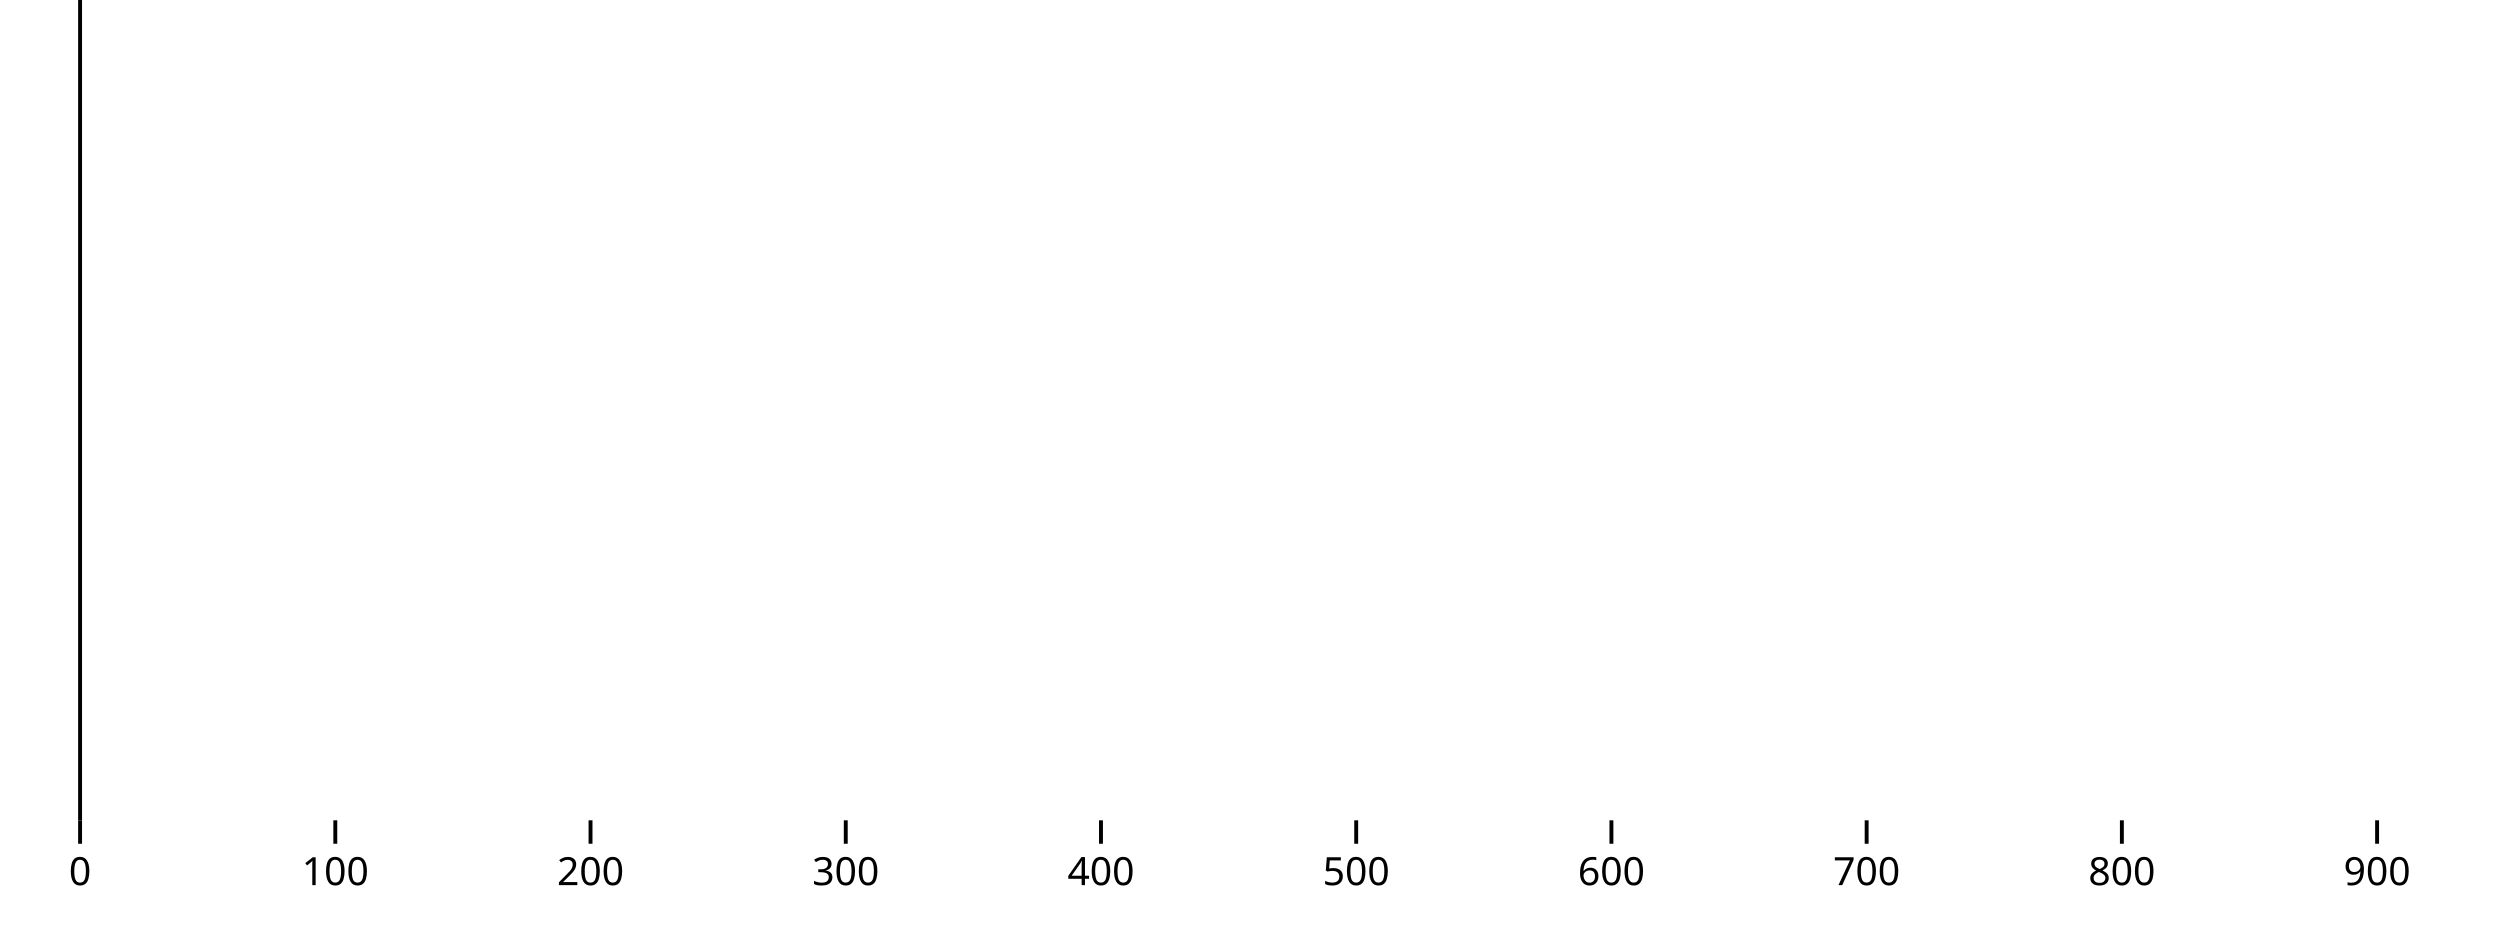
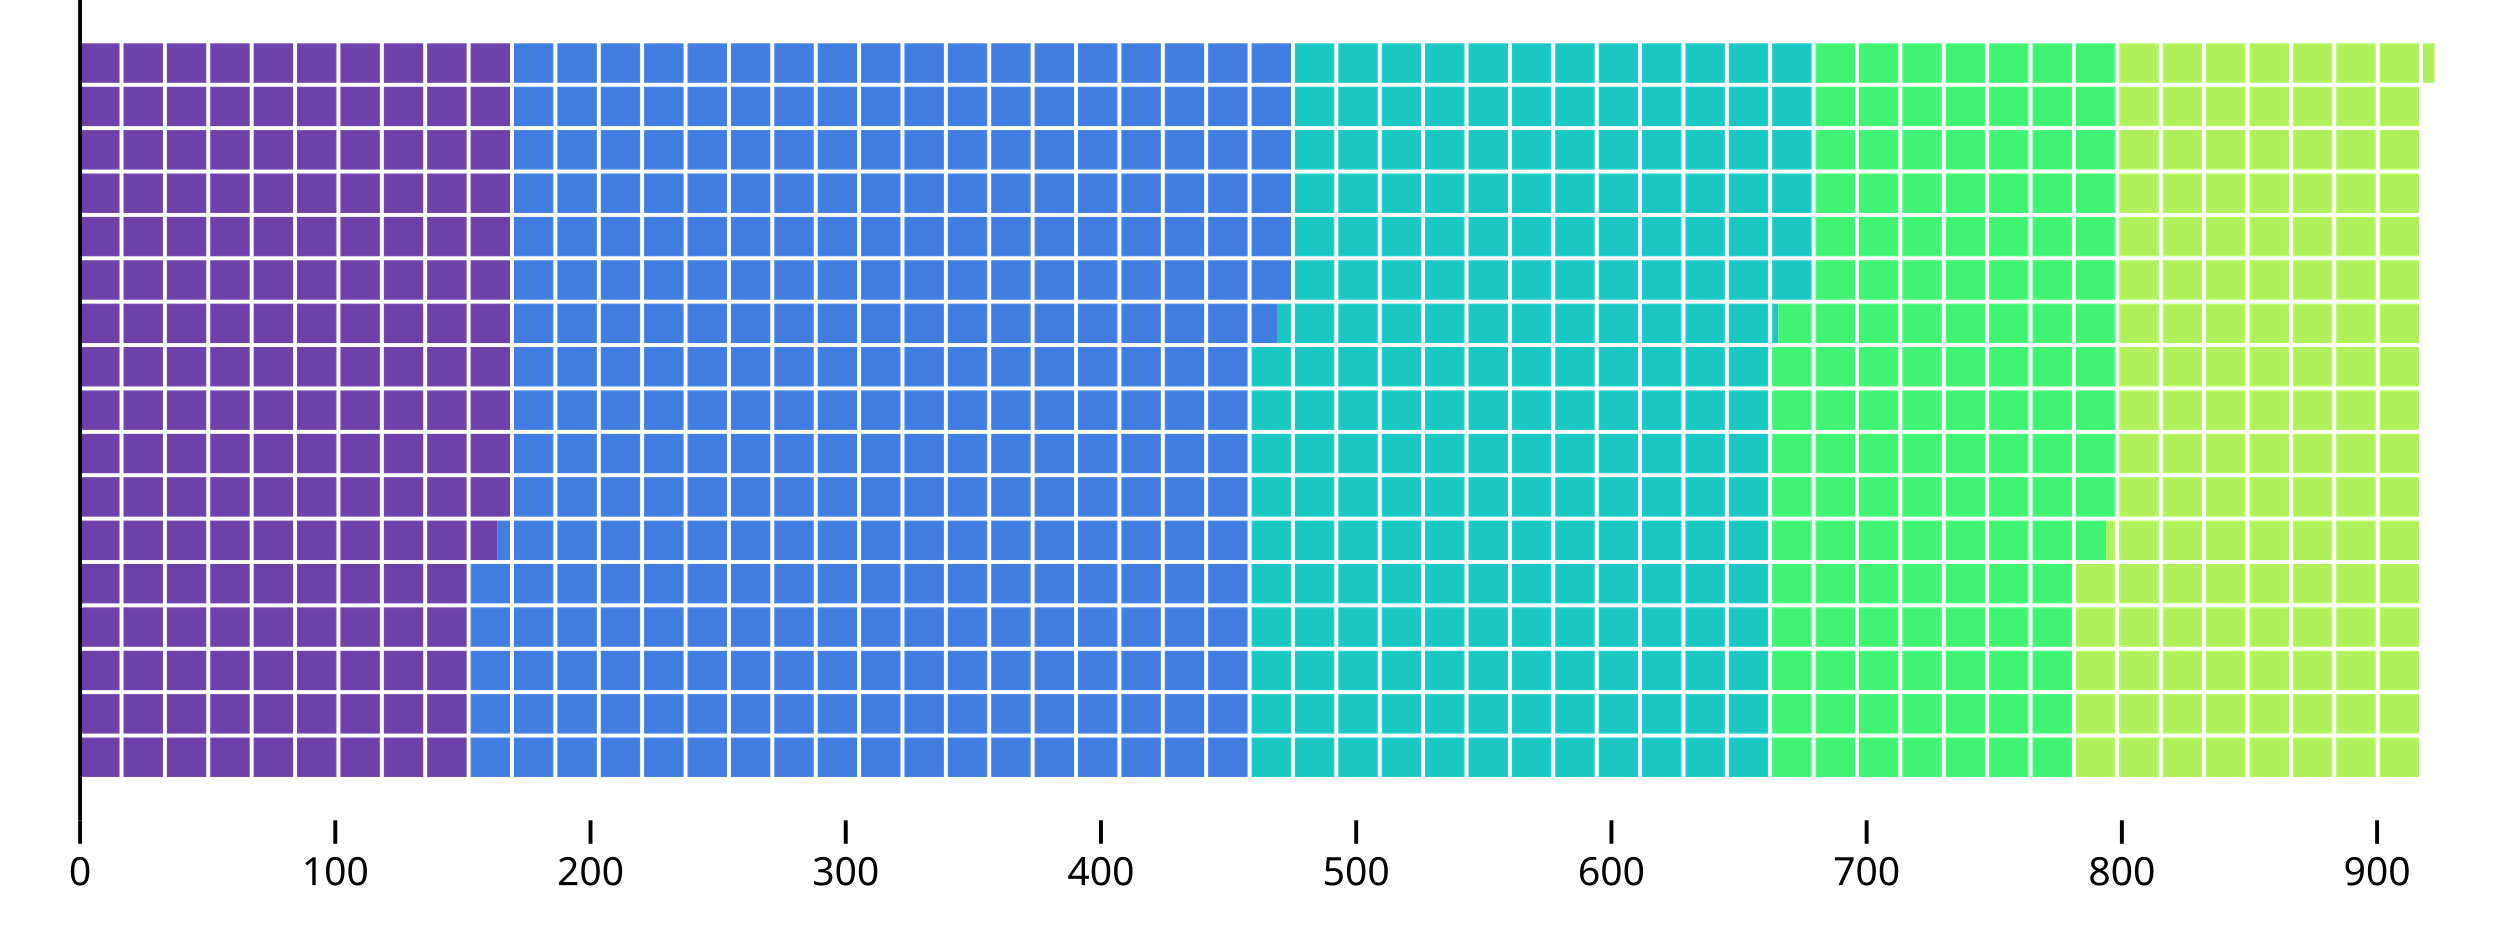
<svg xmlns="http://www.w3.org/2000/svg" class="plot" fill="currentColor" font-family="system-ui, sans-serif" font-size="10" text-anchor="middle" width="640" height="240" viewBox="0 0 640 240">
  <style>
    :where(.plot) {
      --plot-background: white;
      display: block;
      height: auto;
      height: intrinsic;
      max-width: 100%;
    }

    :where(.plot text),
    :where(.plot tspan) {
      white-space: pre;
    }
  </style>
  <g aria-label="x-axis tick" aria-hidden="true" fill="none" stroke="currentColor" transform="translate(0.5,0)">
    <path transform="translate(20,210)" d="M0,0L0,6" />
    <path transform="translate(85.33741,210)" d="M0,0L0,6" />
    <path transform="translate(150.6748,210)" d="M0,0L0,6" />
    <path transform="translate(216.0122,210)" d="M0,0L0,6" />
    <path transform="translate(281.3497,210)" d="M0,0L0,6" />
    <path transform="translate(346.6871,210)" d="M0,0L0,6" />
    <path transform="translate(412.0245,210)" d="M0,0L0,6" />
    <path transform="translate(477.3619,210)" d="M0,0L0,6" />
    <path transform="translate(542.6993,210)" d="M0,0L0,6" />
    <path transform="translate(608.0367,210)" d="M0,0L0,6" />
  </g>
  <g aria-label="x-axis tick label" font-variant="tabular-nums" transform="translate(0.5,9.5)">
    <text y="0.71em" transform="translate(20,210)">0</text>
    <text y="0.71em" transform="translate(85.33741,210)">100</text>
    <text y="0.71em" transform="translate(150.6748,210)">200</text>
    <text y="0.71em" transform="translate(216.0122,210)">300</text>
    <text y="0.71em" transform="translate(281.3497,210)">400</text>
    <text y="0.71em" transform="translate(346.6871,210)">500</text>
    <text y="0.71em" transform="translate(412.0245,210)">600</text>
    <text y="0.71em" transform="translate(477.3619,210)">700</text>
    <text y="0.71em" transform="translate(542.6993,210)">800</text>
    <text y="0.71em" transform="translate(608.0367,210)">900</text>
  </g>
  <g aria-label="bar">
-     <pattern width="11.107" height="11.107" patternUnits="userSpaceOnUse" x="20" id="plot-clip-1" y="10.587">
+     <pattern width="11.107" height="11.107" patternUnits="userSpaceOnUse" x="20" id="plot-pattern-1" y="10.587">
      <rect x="0.5" y="0.5" width="10.107" height="10.107" fill="rgb(110, 64, 170)" />
    </pattern>
-     <path d="M131.074,132.768L131.074,10.587L20,10.587L20,10.587L20,10.587L20,10.587L20,10.587L20,199.413L119.966,199.413L119.966,143.876L127.408,143.876L127.408,132.768Z" fill="url(#plot-clip-328)" />
-     <pattern width="11.107" height="11.107" patternUnits="userSpaceOnUse" x="20" id="plot-clip-2" y="10.587">
+     <path d="M131.074,132.768L131.074,10.587L20,10.587L20,10.587L20,10.587L20,10.587L20,10.587L20,199.413L119.966,199.413L119.966,143.876L127.408,143.876L127.408,132.768Z" fill="url(#plot-pattern-1)" />
+     <pattern width="11.107" height="11.107" patternUnits="userSpaceOnUse" x="20" id="plot-pattern-2" y="10.587">
      <rect x="0.5" y="0.5" width="10.107" height="10.107" fill="rgb(65, 125, 224)" />
    </pattern>
-     <path d="M331.006,77.232L331.006,10.587L131.074,10.587L131.074,132.768L127.408,132.768L127.408,143.876L119.966,143.876L119.966,199.413L319.899,199.413L319.899,88.339L327.119,88.339L327.119,77.232Z" fill="url(#plot-clip-329)" />
-     <pattern width="11.107" height="11.107" patternUnits="userSpaceOnUse" x="20" id="plot-clip-3" y="10.587">
+     <path d="M331.006,77.232L331.006,10.587L131.074,10.587L131.074,132.768L127.408,132.768L127.408,143.876L119.966,143.876L119.966,199.413L319.899,199.413L319.899,88.339L327.119,88.339L327.119,77.232Z" fill="url(#plot-pattern-2)" />
+     <pattern width="11.107" height="11.107" patternUnits="userSpaceOnUse" x="20" id="plot-pattern-3" y="10.587">
      <rect x="0.5" y="0.5" width="10.107" height="10.107" fill="rgb(26, 199, 194)" />
    </pattern>
-     <path d="M464.294,77.232L464.294,10.587L331.006,10.587L331.006,77.232L327.119,77.232L327.119,88.339L319.899,88.339L319.899,199.413L453.187,199.413L453.187,88.339L455.297,88.339L455.297,77.232Z" fill="url(#plot-clip-330)" />
-     <pattern width="11.107" height="11.107" patternUnits="userSpaceOnUse" x="20" id="plot-clip-4" y="10.587">
+     <path d="M464.294,77.232L464.294,10.587L331.006,10.587L331.006,77.232L327.119,77.232L327.119,88.339L319.899,88.339L319.899,199.413L453.187,199.413L453.187,88.339L455.297,88.339L455.297,77.232Z" fill="url(#plot-pattern-3)" />
+     <pattern width="11.107" height="11.107" patternUnits="userSpaceOnUse" x="20" id="plot-pattern-4" y="10.587">
      <rect x="0.5" y="0.5" width="10.107" height="10.107" fill="rgb(64, 243, 115)" />
    </pattern>
-     <path d="M542.046,132.768L542.046,10.587L464.294,10.587L464.294,77.232L455.297,77.232L455.297,88.339L453.187,88.339L453.187,199.413L530.939,199.413L530.939,143.876L539.269,143.876L539.269,132.768Z" fill="url(#plot-clip-331)" />
-     <pattern width="11.107" height="11.107" patternUnits="userSpaceOnUse" x="20" id="plot-clip-5" y="10.587">
+     <path d="M542.046,132.768L542.046,10.587L464.294,10.587L464.294,77.232L455.297,77.232L455.297,88.339L453.187,88.339L453.187,199.413L530.939,199.413L530.939,143.876L539.269,143.876L539.269,132.768Z" fill="url(#plot-pattern-4)" />
+     <pattern width="11.107" height="11.107" patternUnits="userSpaceOnUse" x="20" id="plot-pattern-5" y="10.587">
      <rect x="0.5" y="0.5" width="10.107" height="10.107" fill="rgb(175, 240, 91)" />
    </pattern>
-     <path d="M630.905,10.587L630.905,10.587L542.046,10.587L542.046,132.768L539.269,132.768L539.269,143.876L530.939,143.876L530.939,199.413L619.797,199.413L619.797,21.695L623.241,21.695L623.241,10.587Z" fill="url(#plot-clip-332)" />
+     <path d="M630.905,10.587L630.905,10.587L542.046,10.587L542.046,132.768L539.269,132.768L539.269,143.876L530.939,143.876L530.939,199.413L619.797,199.413L619.797,21.695L623.241,21.695L623.241,10.587Z" fill="url(#plot-pattern-5)" />
  </g>
  <g aria-label="rule" stroke="currentColor" transform="translate(0.5,0)">
    <line x1="20" x2="20" y1="0" y2="210" />
  </g>
</svg>
